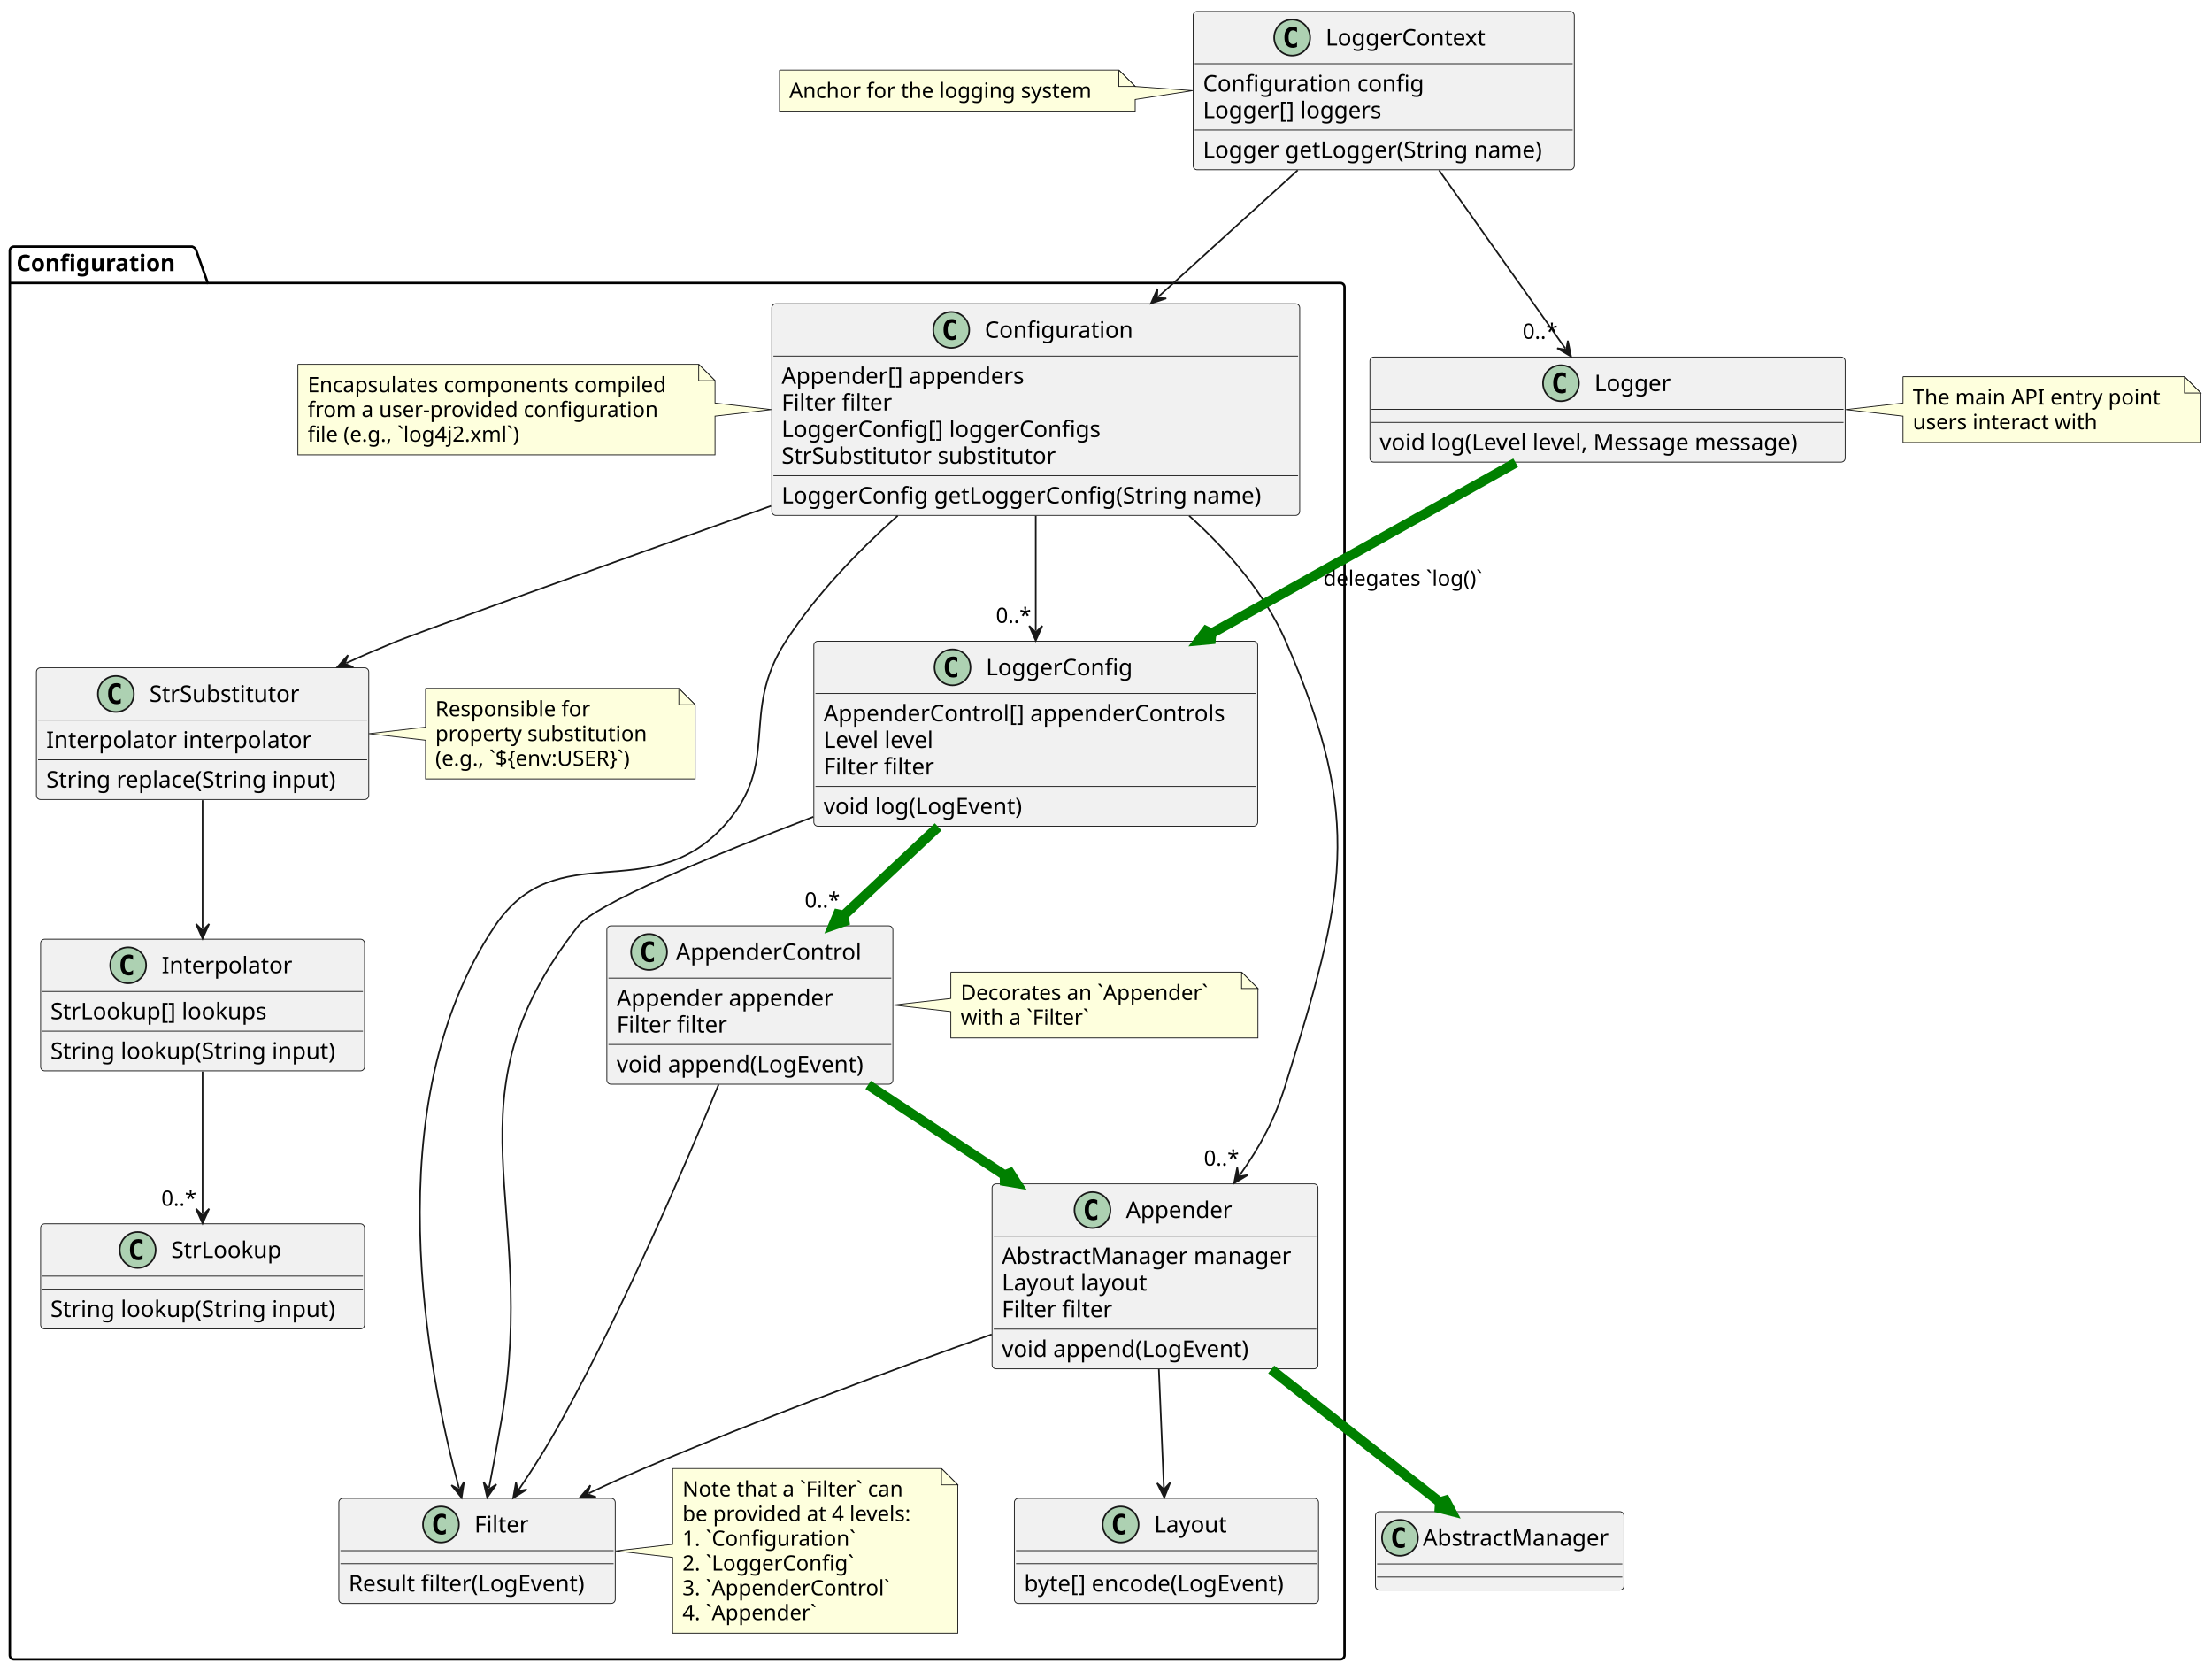
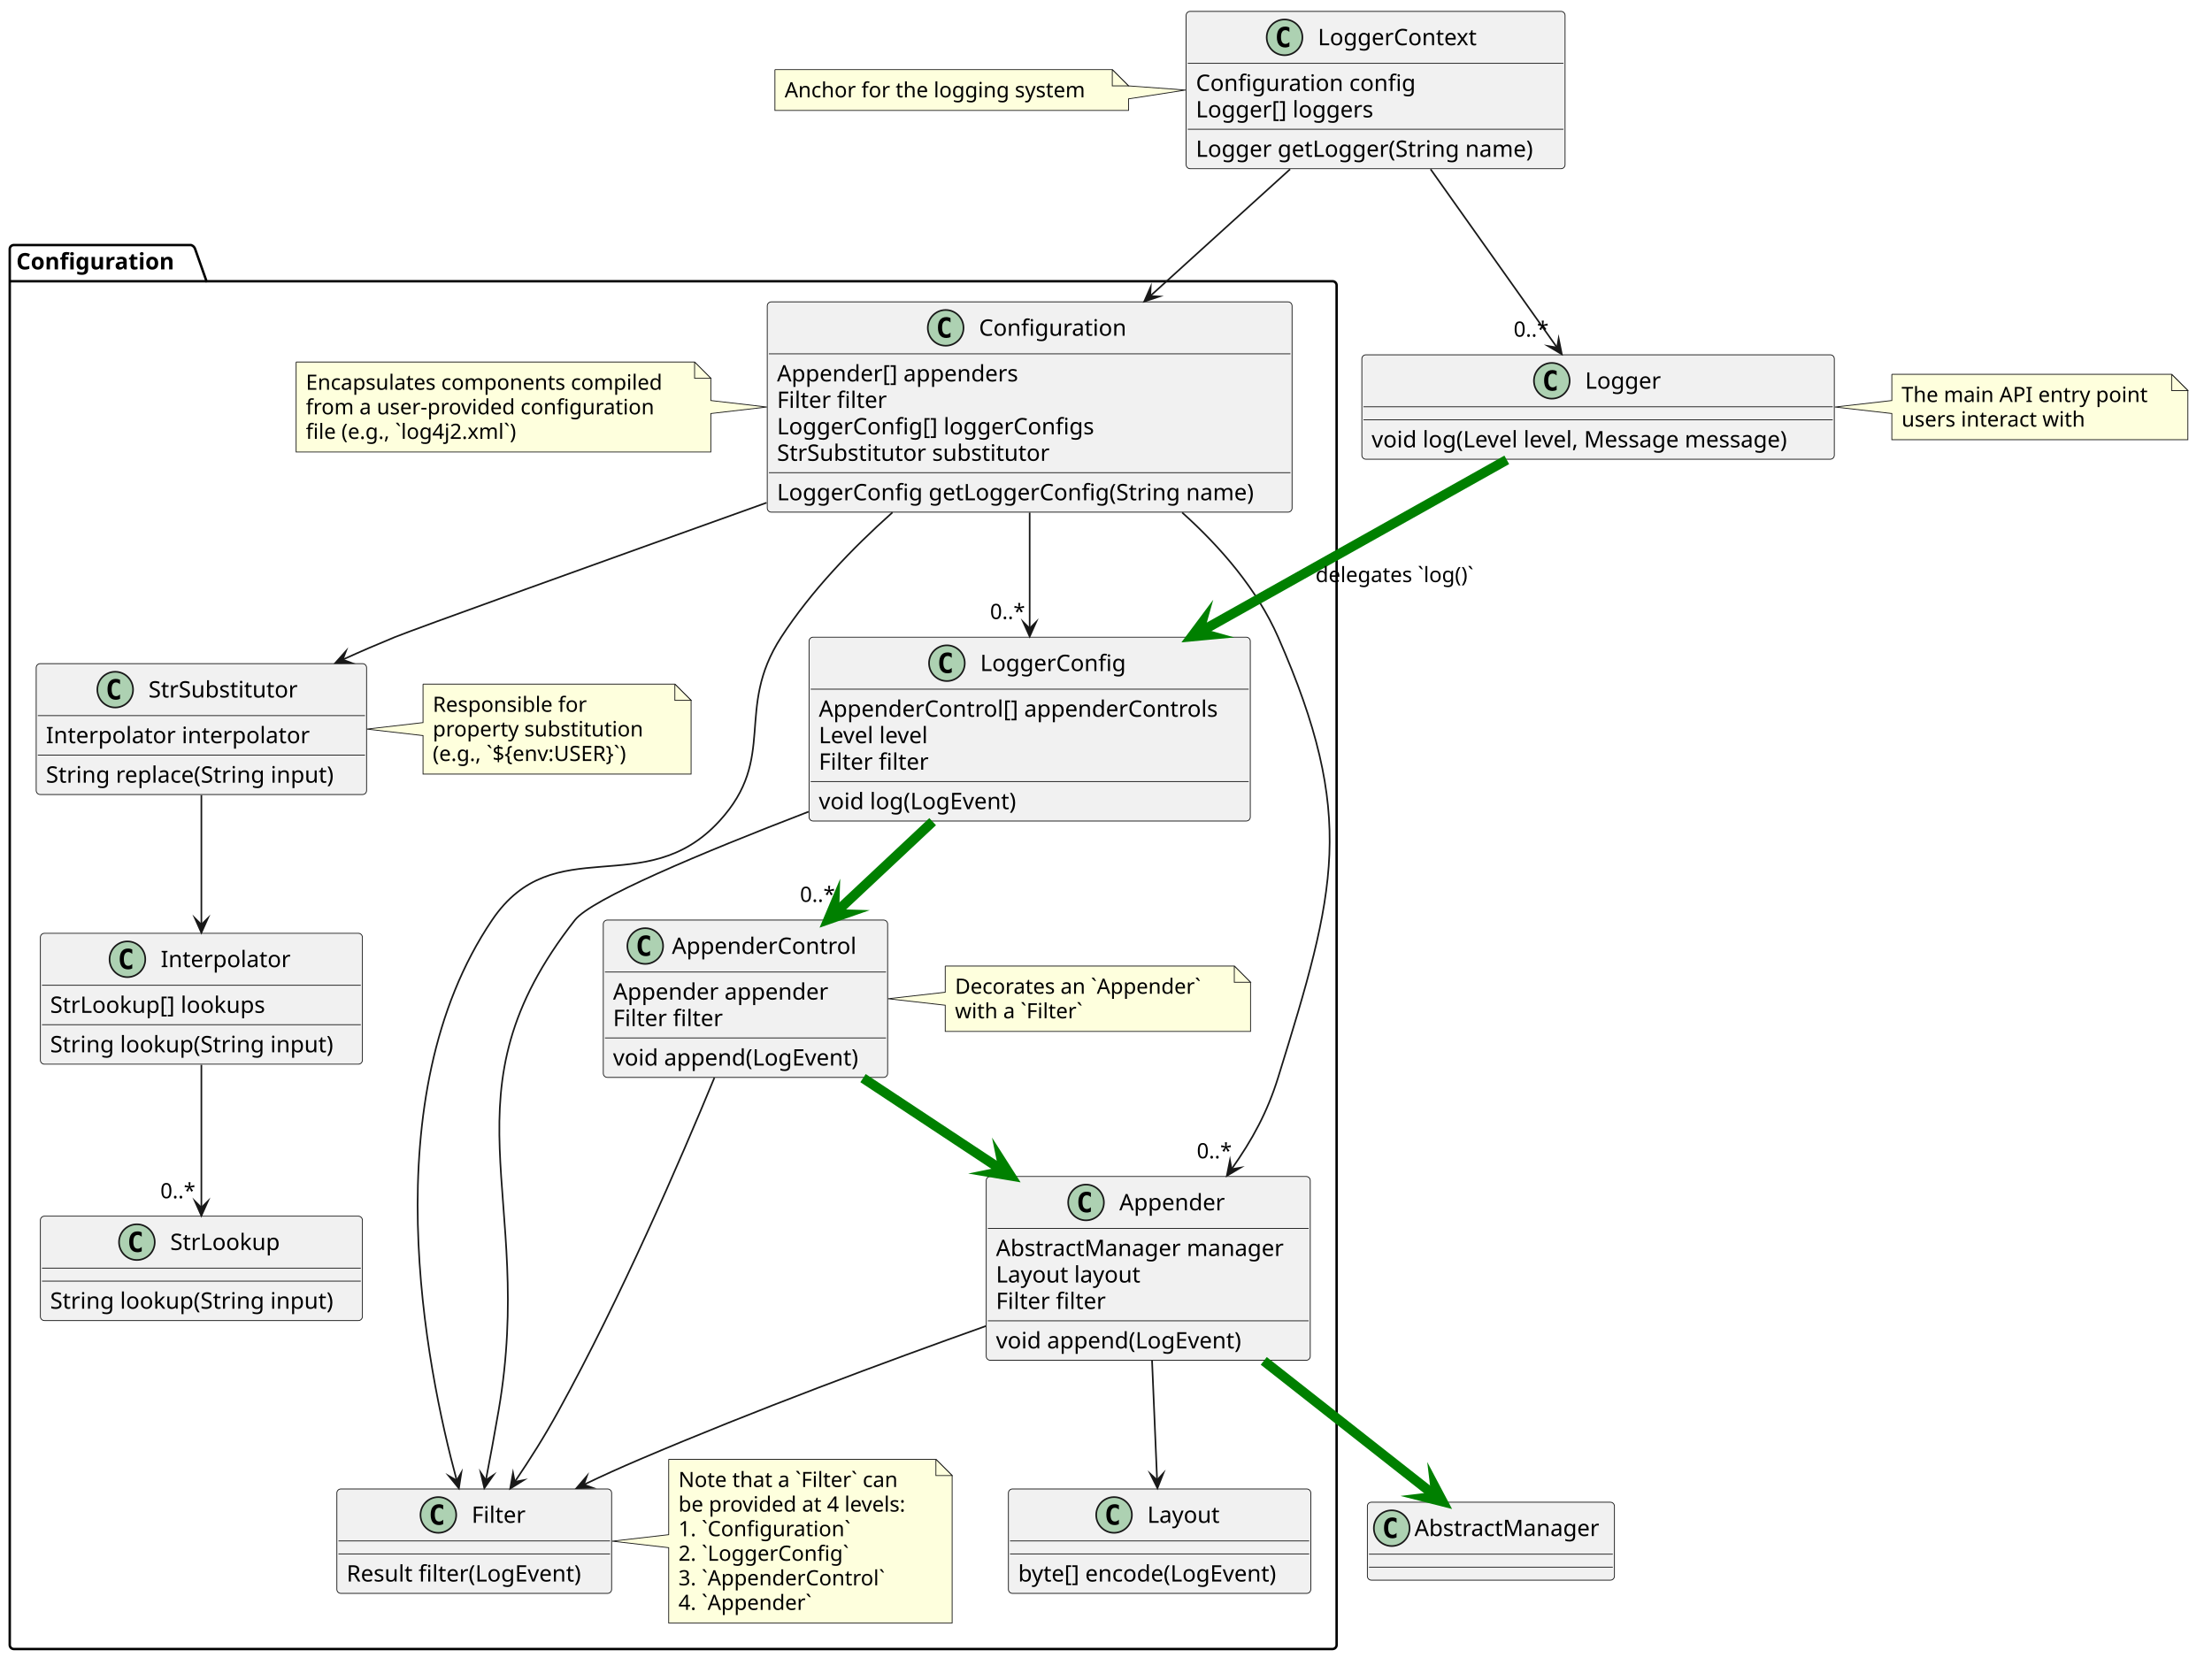
- <svg xmlns="http://www.w3.org/2000/svg" contentStyleType="text/css" data-diagram-type="CLASS" height="1022px" preserveAspectRatio="none" style="width:1354px;height:1022px;background:#FFFFFF;" version="1.1" viewBox="0 0 1354 1022" width="1354px" zoomAndPan="magnify">
+ <svg xmlns="http://www.w3.org/2000/svg" contentStyleType="text/css" data-diagram-type="CLASS" height="1030px" preserveAspectRatio="none" style="width:1362px;height:1030px;background:#FFFFFF;" version="1.1" viewBox="0 0 1362 1030" width="1362px" zoomAndPan="magnify">
  <defs />
  <g>
-     <g class="cluster" data-qualified-name="c" data-source-line="13" id="ent0008">
+     <g class="cluster" data-qualified-name="c" data-source-line="13" id="ent0007">
      <path d="M8.5,150.89 L117.665,150.89 A3.75,3.75 0 0 1 120.165,153.39 L127.165,173.187 L820.5,173.187 A2.5,2.5 0 0 1 823,175.687 L823,1012.94 A2.5,2.5 0 0 1 820.5,1015.44 L8.5,1015.44 A2.5,2.5 0 0 1 6,1012.94 L6,153.39 A2.5,2.5 0 0 1 8.5,150.89" fill="none" style="stroke:#000000;stroke-width:1.5;" />
      <line style="stroke:#000000;stroke-width:1.5;" x1="6" x2="127.165" y1="173.187" y2="173.187" />
-       <text fill="#000000" font-family="sans-serif" font-size="14" font-weight="bold" lengthAdjust="spacing" textLength="108.165" x="10" y="165.885">Configuration</text>
-     </g>
-     <g class="entity" data-qualified-name="c.Configuration" data-source-line="15" id="ent0009">
+       <text fill="#000000" font-family="sans-serif" font-size="14" font-weight="700" lengthAdjust="spacing" textLength="108.165" x="10" y="165.885">Configuration</text>
+     </g>
+     <g class="entity" data-qualified-name="c.Configuration" data-source-line="15" id="ent0008">
      <rect fill="#F1F1F1" height="129.484" rx="2.5" ry="2.5" style="stroke:#181818;stroke-width:0.5;" width="323.151" x="472.42" y="185.89" />
      <ellipse cx="582.274" cy="201.89" fill="#ADD1B2" rx="11" ry="11" style="stroke:#181818;stroke-width:1;" />
      <path d="M585.242,207.531 Q584.664,207.827 584.024,207.968 Q583.383,208.124 582.68,208.124 Q580.18,208.124 578.852,206.484 Q577.539,204.827 577.539,201.702 Q577.539,198.577 578.852,196.921 Q580.18,195.265 582.68,195.265 Q583.383,195.265 584.024,195.421 Q584.68,195.577 585.242,195.874 L585.242,198.593 Q584.617,198.015 584.024,197.749 Q583.43,197.468 582.805,197.468 Q581.461,197.468 580.774,198.546 Q580.086,199.609 580.086,201.702 Q580.086,203.796 580.774,204.874 Q581.461,205.937 582.805,205.937 Q583.43,205.937 584.024,205.671 Q584.617,205.39 585.242,204.812 L585.242,207.531 Z " fill="#000000" />
      <text fill="#000000" font-family="sans-serif" font-size="14" lengthAdjust="spacing" textLength="94.944" x="602.774" y="206.737">Configuration</text>
      <line style="stroke:#181818;stroke-width:0.5;" x1="473.42" x2="794.571" y1="217.89" y2="217.89" />
      <text fill="#000000" font-family="sans-serif" font-size="14" lengthAdjust="spacing" textLength="157.856" x="478.42" y="234.885">Appender[] appenders</text>
      <text fill="#000000" font-family="sans-serif" font-size="14" lengthAdjust="spacing" textLength="72.707" x="478.42" y="251.182">Filter filter</text>
      <text fill="#000000" font-family="sans-serif" font-size="14" lengthAdjust="spacing" textLength="205.611" x="478.42" y="267.479">LoggerConfig[] loggerConfigs</text>
      <text fill="#000000" font-family="sans-serif" font-size="14" lengthAdjust="spacing" textLength="177.974" x="478.42" y="283.776">StrSubstitutor substitutor</text>
      <line style="stroke:#181818;stroke-width:0.5;" x1="473.42" x2="794.571" y1="291.077" y2="291.077" />
      <text fill="#000000" font-family="sans-serif" font-size="14" lengthAdjust="spacing" textLength="311.151" x="478.42" y="308.073">LoggerConfig getLoggerConfig(String name)</text>
    </g>
-     <g class="entity" data-qualified-name="c.GMN10" data-source-line="24" id="ent0011">
+     <g class="entity" data-qualified-name="c.GMN9" data-source-line="24" id="ent0010">
      <path d="M182.33,222.94 L182.33,278.338 A0,0 0 0 0 182.33,278.338 L437.679,278.338 A0,0 0 0 0 437.679,278.338 L437.679,254.64 L472.19,250.64 L437.679,246.64 L437.679,232.94 L427.679,222.94 L182.33,222.94 A0,0 0 0 0 182.33,222.94" fill="#FEFFDD" style="stroke:#181818;stroke-width:0.5;" />
      <path d="M427.679,222.94 L427.679,232.94 L437.679,232.94 L427.679,222.94" fill="#FEFFDD" style="stroke:#181818;stroke-width:0.5;" />
      <text fill="#000000" font-family="sans-serif" font-size="13" lengthAdjust="spacing" textLength="234.349" x="188.33" y="240.007">Encapsulates components compiled</text>
      <text fill="#000000" font-family="sans-serif" font-size="13" lengthAdjust="spacing" textLength="227.538" x="188.33" y="255.14">from a user-provided configuration</text>
      <text fill="#000000" font-family="sans-serif" font-size="13" lengthAdjust="spacing" textLength="147.926" x="188.33" y="270.272">file (e.g., `log4j2.xml`)</text>
    </g>
-     <g class="entity" data-qualified-name="c.Filter" data-source-line="29" id="ent0013">
+     <g class="entity" data-qualified-name="c.Filter" data-source-line="29" id="ent0012">
      <rect fill="#F1F1F1" height="64.297" rx="2.5" ry="2.5" style="stroke:#181818;stroke-width:0.5;" width="169.185" x="207.41" y="916.89" />
      <ellipse cx="269.908" cy="932.89" fill="#ADD1B2" rx="11" ry="11" style="stroke:#181818;stroke-width:1;" />
      <path d="M272.876,938.531 Q272.298,938.827 271.658,938.968 Q271.017,939.124 270.314,939.124 Q267.814,939.124 266.486,937.484 Q265.173,935.827 265.173,932.702 Q265.173,929.577 266.486,927.921 Q267.814,926.265 270.314,926.265 Q271.017,926.265 271.658,926.421 Q272.314,926.577 272.876,926.874 L272.876,929.593 Q272.251,929.015 271.658,928.749 Q271.064,928.468 270.439,928.468 Q269.095,928.468 268.408,929.546 Q267.72,930.609 267.72,932.702 Q267.72,934.796 268.408,935.874 Q269.095,936.937 270.439,936.937 Q271.064,936.937 271.658,936.671 Q272.251,936.39 272.876,935.812 L272.876,938.531 Z " fill="#000000" />
      <text fill="#000000" font-family="sans-serif" font-size="14" lengthAdjust="spacing" textLength="35.69" x="290.408" y="937.737">Filter</text>
      <line style="stroke:#181818;stroke-width:0.5;" x1="208.41" x2="375.596" y1="948.89" y2="948.89" />
      <line style="stroke:#181818;stroke-width:0.5;" x1="208.41" x2="375.596" y1="956.89" y2="956.89" />
      <text fill="#000000" font-family="sans-serif" font-size="14" lengthAdjust="spacing" textLength="157.185" x="213.41" y="973.885">Result filter(LogEvent)</text>
    </g>
-     <g class="entity" data-qualified-name="c.Appender" data-source-line="31" id="ent0015">
+     <g class="entity" data-qualified-name="c.Appender" data-source-line="31" id="ent0014">
      <rect fill="#F1F1F1" height="113.188" rx="2.5" ry="2.5" style="stroke:#181818;stroke-width:0.5;" width="199.51" x="607.25" y="724.46" />
      <ellipse cx="668.708" cy="740.46" fill="#ADD1B2" rx="11" ry="11" style="stroke:#181818;stroke-width:1;" />
      <path d="M671.677,746.101 Q671.099,746.398 670.458,746.538 Q669.818,746.694 669.115,746.694 Q666.615,746.694 665.287,745.054 Q663.974,743.398 663.974,740.273 Q663.974,737.148 665.287,735.491 Q666.615,733.835 669.115,733.835 Q669.818,733.835 670.458,733.991 Q671.115,734.148 671.677,734.444 L671.677,737.163 Q671.052,736.585 670.458,736.319 Q669.865,736.038 669.24,736.038 Q667.896,736.038 667.208,737.116 Q666.521,738.179 666.521,740.273 Q666.521,742.366 667.208,743.444 Q667.896,744.507 669.24,744.507 Q669.865,744.507 670.458,744.241 Q671.052,743.96 671.677,743.382 L671.677,746.101 Z " fill="#000000" />
      <text fill="#000000" font-family="sans-serif" font-size="14" lengthAdjust="spacing" textLength="68.093" x="689.208" y="745.307">Appender</text>
      <line style="stroke:#181818;stroke-width:0.5;" x1="608.25" x2="805.76" y1="756.46" y2="756.46" />
      <text fill="#000000" font-family="sans-serif" font-size="14" lengthAdjust="spacing" textLength="187.51" x="613.25" y="773.455">AbstractManager manager</text>
      <text fill="#000000" font-family="sans-serif" font-size="14" lengthAdjust="spacing" textLength="95.724" x="613.25" y="789.752">Layout layout</text>
      <text fill="#000000" font-family="sans-serif" font-size="14" lengthAdjust="spacing" textLength="72.707" x="613.25" y="806.049">Filter filter</text>
      <line style="stroke:#181818;stroke-width:0.5;" x1="608.25" x2="805.76" y1="813.351" y2="813.351" />
      <text fill="#000000" font-family="sans-serif" font-size="14" lengthAdjust="spacing" textLength="163.085" x="613.25" y="830.346">void append(LogEvent)</text>
    </g>
-     <g class="entity" data-qualified-name="c.LoggerConfig" data-source-line="33" id="ent0017">
+     <g class="entity" data-qualified-name="c.LoggerConfig" data-source-line="33" id="ent0016">
      <rect fill="#F1F1F1" height="113.188" rx="2.5" ry="2.5" style="stroke:#181818;stroke-width:0.5;" width="271.684" x="498.16" y="392.38" />
      <ellipse cx="583.038" cy="408.38" fill="#ADD1B2" rx="11" ry="11" style="stroke:#181818;stroke-width:1;" />
      <path d="M586.007,414.021 Q585.429,414.317 584.788,414.458 Q584.148,414.614 583.445,414.614 Q580.945,414.614 579.616,412.974 Q578.304,411.317 578.304,408.192 Q578.304,405.067 579.616,403.411 Q580.945,401.755 583.445,401.755 Q584.148,401.755 584.788,401.911 Q585.445,402.067 586.007,402.364 L586.007,405.083 Q585.382,404.505 584.788,404.239 Q584.195,403.958 583.57,403.958 Q582.226,403.958 581.538,405.036 Q580.851,406.099 580.851,408.192 Q580.851,410.286 581.538,411.364 Q582.226,412.427 583.57,412.427 Q584.195,412.427 584.788,412.161 Q585.382,411.88 586.007,411.302 L586.007,414.021 Z " fill="#000000" />
      <text fill="#000000" font-family="sans-serif" font-size="14" lengthAdjust="spacing" textLength="93.427" x="603.538" y="413.227">LoggerConfig</text>
      <line style="stroke:#181818;stroke-width:0.5;" x1="499.16" x2="768.844" y1="424.38" y2="424.38" />
      <text fill="#000000" font-family="sans-serif" font-size="14" lengthAdjust="spacing" textLength="259.684" x="504.16" y="441.375">AppenderControl[] appenderControls</text>
      <text fill="#000000" font-family="sans-serif" font-size="14" lengthAdjust="spacing" textLength="74.942" x="504.16" y="457.672">Level level</text>
      <text fill="#000000" font-family="sans-serif" font-size="14" lengthAdjust="spacing" textLength="72.707" x="504.16" y="473.969">Filter filter</text>
      <line style="stroke:#181818;stroke-width:0.5;" x1="499.16" x2="768.844" y1="481.271" y2="481.271" />
      <text fill="#000000" font-family="sans-serif" font-size="14" lengthAdjust="spacing" textLength="131.701" x="504.16" y="498.266">void log(LogEvent)</text>
    </g>
-     <g class="entity" data-qualified-name="c.StrSubstitutor" data-source-line="35" id="ent0019">
+     <g class="entity" data-qualified-name="c.StrSubstitutor" data-source-line="35" id="ent0018">
      <rect fill="#F1F1F1" height="80.594" rx="2.5" ry="2.5" style="stroke:#181818;stroke-width:0.5;" width="203.434" x="22.28" y="408.67" />
      <ellipse cx="70.935" cy="424.67" fill="#ADD1B2" rx="11" ry="11" style="stroke:#181818;stroke-width:1;" />
      <path d="M73.903,430.311 Q73.325,430.608 72.685,430.748 Q72.044,430.904 71.341,430.904 Q68.841,430.904 67.513,429.264 Q66.2,427.608 66.2,424.483 Q66.2,421.358 67.513,419.701 Q68.841,418.045 71.341,418.045 Q72.044,418.045 72.685,418.201 Q73.341,418.358 73.903,418.654 L73.903,421.373 Q73.278,420.795 72.685,420.529 Q72.091,420.248 71.466,420.248 Q70.122,420.248 69.435,421.326 Q68.747,422.389 68.747,424.483 Q68.747,426.576 69.435,427.654 Q70.122,428.717 71.466,428.717 Q72.091,428.717 72.685,428.451 Q73.278,428.17 73.903,427.592 L73.903,430.311 Z " fill="#000000" />
      <text fill="#000000" font-family="sans-serif" font-size="14" lengthAdjust="spacing" textLength="97.624" x="91.435" y="429.517">StrSubstitutor</text>
      <line style="stroke:#181818;stroke-width:0.5;" x1="23.28" x2="224.714" y1="440.67" y2="440.67" />
      <text fill="#000000" font-family="sans-serif" font-size="14" lengthAdjust="spacing" textLength="169.394" x="28.28" y="457.665">Interpolator interpolator</text>
      <line style="stroke:#181818;stroke-width:0.5;" x1="23.28" x2="224.714" y1="464.967" y2="464.967" />
      <text fill="#000000" font-family="sans-serif" font-size="14" lengthAdjust="spacing" textLength="191.434" x="28.28" y="481.962">String replace(String input)</text>
    </g>
-     <g class="entity" data-qualified-name="c.Layout" data-source-line="44" id="ent0021">
+     <g class="entity" data-qualified-name="c.Layout" data-source-line="44" id="ent0020">
      <rect fill="#F1F1F1" height="64.297" rx="2.5" ry="2.5" style="stroke:#181818;stroke-width:0.5;" width="186.18" x="620.91" y="916.89" />
      <ellipse cx="685.954" cy="932.89" fill="#ADD1B2" rx="11" ry="11" style="stroke:#181818;stroke-width:1;" />
      <path d="M688.923,938.531 Q688.345,938.827 687.704,938.968 Q687.063,939.124 686.36,939.124 Q683.86,939.124 682.532,937.484 Q681.22,935.827 681.22,932.702 Q681.22,929.577 682.532,927.921 Q683.86,926.265 686.36,926.265 Q687.063,926.265 687.704,926.421 Q688.36,926.577 688.923,926.874 L688.923,929.593 Q688.298,929.015 687.704,928.749 Q687.11,928.468 686.485,928.468 Q685.141,928.468 684.454,929.546 Q683.766,930.609 683.766,932.702 Q683.766,934.796 684.454,935.874 Q685.141,936.937 686.485,936.937 Q687.11,936.937 687.704,936.671 Q688.298,936.39 688.923,935.812 L688.923,938.531 Z " fill="#000000" />
      <text fill="#000000" font-family="sans-serif" font-size="14" lengthAdjust="spacing" textLength="47.592" x="706.454" y="937.737">Layout</text>
      <line style="stroke:#181818;stroke-width:0.5;" x1="621.91" x2="806.09" y1="948.89" y2="948.89" />
      <line style="stroke:#181818;stroke-width:0.5;" x1="621.91" x2="806.09" y1="956.89" y2="956.89" />
      <text fill="#000000" font-family="sans-serif" font-size="14" lengthAdjust="spacing" textLength="174.18" x="626.91" y="973.885">byte[] encode(LogEvent)</text>
    </g>
-     <g class="entity" data-qualified-name="c.GMN24" data-source-line="57" id="ent0025">
+     <g class="entity" data-qualified-name="c.GMN23" data-source-line="57" id="ent0024">
      <path d="M411.73,898.64 L411.73,945.04 L376.9,949.04 L411.73,953.04 L411.73,999.437 A0,0 0 0 0 411.73,999.437 L586.267,999.437 A0,0 0 0 0 586.267,999.437 L586.267,908.64 L576.267,898.64 L411.73,898.64 A0,0 0 0 0 411.73,898.64" fill="#FEFFDD" style="stroke:#181818;stroke-width:0.5;" />
      <path d="M576.267,898.64 L576.267,908.64 L586.267,908.64 L576.267,898.64" fill="#FEFFDD" style="stroke:#181818;stroke-width:0.5;" />
      <text fill="#000000" font-family="sans-serif" font-size="13" lengthAdjust="spacing" textLength="151.163" x="417.73" y="915.707">Note that a `Filter` can</text>
      <text fill="#000000" font-family="sans-serif" font-size="13" lengthAdjust="spacing" textLength="153.537" x="417.73" y="930.84">be provided at 4 levels:</text>
      <text fill="#000000" font-family="sans-serif" font-size="13" lengthAdjust="spacing" textLength="117.698" x="417.73" y="945.972">1. `Configuration`</text>
      <text fill="#000000" font-family="sans-serif" font-size="13" lengthAdjust="spacing" textLength="116.289" x="417.73" y="961.105">2. `LoggerConfig`</text>
      <text fill="#000000" font-family="sans-serif" font-size="13" lengthAdjust="spacing" textLength="140.042" x="417.73" y="976.238">3. `AppenderControl`</text>
      <text fill="#000000" font-family="sans-serif" font-size="13" lengthAdjust="spacing" textLength="92.765" x="417.73" y="991.371">4. `Appender`</text>
    </g>
-     <g class="entity" data-qualified-name="c.AppenderControl" data-source-line="72" id="ent0027">
+     <g class="entity" data-qualified-name="c.AppenderControl" data-source-line="72" id="ent0026">
      <rect fill="#F1F1F1" height="96.891" rx="2.5" ry="2.5" style="stroke:#181818;stroke-width:0.5;" width="175.085" x="371.46" y="566.56" />
      <ellipse cx="397.295" cy="582.56" fill="#ADD1B2" rx="11" ry="11" style="stroke:#181818;stroke-width:1;" />
      <path d="M400.264,588.201 Q399.686,588.497 399.045,588.638 Q398.404,588.794 397.701,588.794 Q395.201,588.794 393.873,587.154 Q392.561,585.497 392.561,582.372 Q392.561,579.247 393.873,577.591 Q395.201,575.935 397.701,575.935 Q398.404,575.935 399.045,576.091 Q399.701,576.247 400.264,576.544 L400.264,579.263 Q399.639,578.685 399.045,578.419 Q398.451,578.138 397.826,578.138 Q396.483,578.138 395.795,579.216 Q395.108,580.279 395.108,582.372 Q395.108,584.466 395.795,585.544 Q396.483,586.607 397.826,586.607 Q398.451,586.607 399.045,586.341 Q399.639,586.06 400.264,585.482 L400.264,588.201 Z " fill="#000000" />
      <text fill="#000000" font-family="sans-serif" font-size="14" lengthAdjust="spacing" textLength="119.007" x="413.703" y="587.407">AppenderControl</text>
      <line style="stroke:#181818;stroke-width:0.5;" x1="372.46" x2="545.545" y1="598.56" y2="598.56" />
      <text fill="#000000" font-family="sans-serif" font-size="14" lengthAdjust="spacing" textLength="139.638" x="377.46" y="615.555">Appender appender</text>
      <text fill="#000000" font-family="sans-serif" font-size="14" lengthAdjust="spacing" textLength="72.707" x="377.46" y="631.852">Filter filter</text>
      <line style="stroke:#181818;stroke-width:0.5;" x1="372.46" x2="545.545" y1="639.154" y2="639.154" />
      <text fill="#000000" font-family="sans-serif" font-size="14" lengthAdjust="spacing" textLength="163.085" x="377.46" y="656.149">void append(LogEvent)</text>
    </g>
-     <g class="entity" data-qualified-name="c.GMN30" data-source-line="83" id="ent0031">
+     <g class="entity" data-qualified-name="c.GMN29" data-source-line="83" id="ent0030">
      <path d="M582.01,594.88 L582.01,611.01 L546.73,615.01 L582.01,619.01 L582.01,635.146 A0,0 0 0 0 582.01,635.146 L769.998,635.146 A0,0 0 0 0 769.998,635.146 L769.998,604.88 L759.998,594.88 L582.01,594.88 A0,0 0 0 0 582.01,594.88" fill="#FEFFDD" style="stroke:#181818;stroke-width:0.5;" />
      <path d="M759.998,594.88 L759.998,604.88 L769.998,604.88 L759.998,594.88" fill="#FEFFDD" style="stroke:#181818;stroke-width:0.5;" />
      <text fill="#000000" font-family="sans-serif" font-size="13" lengthAdjust="spacing" textLength="166.988" x="588.01" y="611.947">Decorates an `Appender`</text>
      <text fill="#000000" font-family="sans-serif" font-size="13" lengthAdjust="spacing" textLength="89.953" x="588.01" y="627.08">with a `Filter`</text>
    </g>
-     <g class="entity" data-qualified-name="c.GMN35" data-source-line="97" id="ent0036">
+     <g class="entity" data-qualified-name="c.GMN34" data-source-line="97" id="ent0035">
      <path d="M260.47,421.27 L260.47,444.97 L225.8,448.97 L260.47,452.97 L260.47,476.668 A0,0 0 0 0 260.47,476.668 L425.53,476.668 A0,0 0 0 0 425.53,476.668 L425.53,431.27 L415.53,421.27 L260.47,421.27 A0,0 0 0 0 260.47,421.27" fill="#FEFFDD" style="stroke:#181818;stroke-width:0.5;" />
      <path d="M415.53,421.27 L415.53,431.27 L425.53,431.27 L415.53,421.27" fill="#FEFFDD" style="stroke:#181818;stroke-width:0.5;" />
      <text fill="#000000" font-family="sans-serif" font-size="13" lengthAdjust="spacing" textLength="100.502" x="266.47" y="438.337">Responsible for</text>
      <text fill="#000000" font-family="sans-serif" font-size="13" lengthAdjust="spacing" textLength="137.052" x="266.47" y="453.47">property substitution</text>
      <text fill="#000000" font-family="sans-serif" font-size="13" lengthAdjust="spacing" textLength="144.06" x="266.47" y="468.603">(e.g., `${env:USER}`)</text>
    </g>
-     <g class="entity" data-qualified-name="c.Interpolator" data-source-line="102" id="ent0038">
+     <g class="entity" data-qualified-name="c.Interpolator" data-source-line="102" id="ent0037">
      <rect fill="#F1F1F1" height="80.594" rx="2.5" ry="2.5" style="stroke:#181818;stroke-width:0.5;" width="198.286" x="24.86" y="574.71" />
      <ellipse cx="78.457" cy="590.71" fill="#ADD1B2" rx="11" ry="11" style="stroke:#181818;stroke-width:1;" />
      <path d="M81.426,596.351 Q80.848,596.648 80.207,596.788 Q79.567,596.944 78.863,596.944 Q76.363,596.944 75.035,595.304 Q73.723,593.648 73.723,590.523 Q73.723,587.398 75.035,585.741 Q76.363,584.085 78.863,584.085 Q79.567,584.085 80.207,584.241 Q80.863,584.398 81.426,584.694 L81.426,587.413 Q80.801,586.835 80.207,586.569 Q79.613,586.288 78.988,586.288 Q77.645,586.288 76.957,587.366 Q76.27,588.429 76.27,590.523 Q76.27,592.616 76.957,593.694 Q77.645,594.757 78.988,594.757 Q79.613,594.757 80.207,594.491 Q80.801,594.21 81.426,593.632 L81.426,596.351 Z " fill="#000000" />
      <text fill="#000000" font-family="sans-serif" font-size="14" lengthAdjust="spacing" textLength="82.592" x="98.957" y="595.557">Interpolator</text>
      <line style="stroke:#181818;stroke-width:0.5;" x1="25.86" x2="222.146" y1="606.71" y2="606.71" />
      <text fill="#000000" font-family="sans-serif" font-size="14" lengthAdjust="spacing" textLength="140.485" x="30.86" y="623.705">StrLookup[] lookups</text>
      <line style="stroke:#181818;stroke-width:0.5;" x1="25.86" x2="222.146" y1="631.007" y2="631.007" />
      <text fill="#000000" font-family="sans-serif" font-size="14" lengthAdjust="spacing" textLength="186.286" x="30.86" y="648.002">String lookup(String input)</text>
    </g>
-     <g class="entity" data-qualified-name="c.StrLookup" data-source-line="109" id="ent0040">
+     <g class="entity" data-qualified-name="c.StrLookup" data-source-line="109" id="ent0039">
      <rect fill="#F1F1F1" height="64.297" rx="2.5" ry="2.5" style="stroke:#181818;stroke-width:0.5;" width="198.286" x="24.86" y="748.9" />
      <ellipse cx="84.288" cy="764.9" fill="#ADD1B2" rx="11" ry="11" style="stroke:#181818;stroke-width:1;" />
      <path d="M87.257,770.541 Q86.679,770.837 86.038,770.978 Q85.398,771.134 84.695,771.134 Q82.195,771.134 80.866,769.494 Q79.554,767.837 79.554,764.712 Q79.554,761.587 80.866,759.931 Q82.195,758.275 84.695,758.275 Q85.398,758.275 86.038,758.431 Q86.695,758.587 87.257,758.884 L87.257,761.603 Q86.632,761.025 86.038,760.759 Q85.445,760.478 84.82,760.478 Q83.476,760.478 82.788,761.556 Q82.101,762.619 82.101,764.712 Q82.101,766.806 82.788,767.884 Q83.476,768.947 84.82,768.947 Q85.445,768.947 86.038,768.681 Q86.632,768.4 87.257,767.822 L87.257,770.541 Z " fill="#000000" />
      <text fill="#000000" font-family="sans-serif" font-size="14" lengthAdjust="spacing" textLength="70.93" x="104.788" y="769.747">StrLookup</text>
      <line style="stroke:#181818;stroke-width:0.5;" x1="25.86" x2="222.146" y1="780.9" y2="780.9" />
      <line style="stroke:#181818;stroke-width:0.5;" x1="25.86" x2="222.146" y1="788.9" y2="788.9" />
      <text fill="#000000" font-family="sans-serif" font-size="14" lengthAdjust="spacing" textLength="186.286" x="30.86" y="805.895">String lookup(String input)</text>
    </g>
-     <g class="entity" data-qualified-name="LoggerContext" data-source-line="1" id="ent0002">
+     <g class="entity" data-qualified-name="LoggerContext" data-source-line="1" id="ent0001">
      <rect fill="#F1F1F1" height="96.891" rx="2.5" ry="2.5" style="stroke:#181818;stroke-width:0.5;" width="233.314" x="730.34" y="7" />
      <ellipse cx="790.947" cy="23" fill="#ADD1B2" rx="11" ry="11" style="stroke:#181818;stroke-width:1;" />
      <path d="M793.916,28.641 Q793.338,28.938 792.697,29.078 Q792.057,29.234 791.354,29.234 Q788.854,29.234 787.525,27.594 Q786.213,25.938 786.213,22.812 Q786.213,19.688 787.525,18.031 Q788.854,16.375 791.354,16.375 Q792.057,16.375 792.697,16.531 Q793.354,16.688 793.916,16.984 L793.916,19.703 Q793.291,19.125 792.697,18.859 Q792.104,18.578 791.479,18.578 Q790.135,18.578 789.447,19.656 Q788.76,20.719 788.76,22.812 Q788.76,24.906 789.447,25.984 Q790.135,27.047 791.479,27.047 Q792.104,27.047 792.697,26.781 Q793.291,26.5 793.916,25.922 L793.916,28.641 Z " fill="#000000" />
      <text fill="#000000" font-family="sans-serif" font-size="14" lengthAdjust="spacing" textLength="103.599" x="811.447" y="27.847">LoggerContext</text>
      <line style="stroke:#181818;stroke-width:0.5;" x1="731.34" x2="962.654" y1="39" y2="39" />
      <text fill="#000000" font-family="sans-serif" font-size="14" lengthAdjust="spacing" textLength="142.235" x="736.34" y="55.995">Configuration config</text>
      <text fill="#000000" font-family="sans-serif" font-size="14" lengthAdjust="spacing" textLength="115.773" x="736.34" y="72.292">Logger[] loggers</text>
      <line style="stroke:#181818;stroke-width:0.5;" x1="731.34" x2="962.654" y1="79.594" y2="79.594" />
      <text fill="#000000" font-family="sans-serif" font-size="14" lengthAdjust="spacing" textLength="221.314" x="736.34" y="96.589">Logger getLogger(String name)</text>
    </g>
-     <g class="entity" data-qualified-name="GMN3" data-source-line="8" id="ent0004">
+     <g class="entity" data-qualified-name="GMN2" data-source-line="8" id="ent0003">
      <path d="M477.14,42.88 L477.14,68.013 A0,0 0 0 0 477.14,68.013 L694.867,68.013 A0,0 0 0 0 694.867,68.013 L694.867,60.88 L730,55.45 L694.867,52.88 L694.867,52.88 L684.867,42.88 L477.14,42.88 A0,0 0 0 0 477.14,42.88" fill="#FEFFDD" style="stroke:#181818;stroke-width:0.5;" />
      <path d="M684.867,42.88 L684.867,52.88 L694.867,52.88 L684.867,42.88" fill="#FEFFDD" style="stroke:#181818;stroke-width:0.5;" />
      <text fill="#000000" font-family="sans-serif" font-size="13" lengthAdjust="spacing" textLength="196.727" x="483.14" y="59.947">Anchor for the logging system</text>
    </g>
-     <g class="entity" data-qualified-name="Logger" data-source-line="11" id="ent0006">
+     <g class="entity" data-qualified-name="Logger" data-source-line="11" id="ent0005">
      <rect fill="#F1F1F1" height="64.297" rx="2.5" ry="2.5" style="stroke:#181818;stroke-width:0.5;" width="290.913" x="838.54" y="218.49" />
      <ellipse cx="955.493" cy="234.49" fill="#ADD1B2" rx="11" ry="11" style="stroke:#181818;stroke-width:1;" />
      <path d="M958.461,240.131 Q957.883,240.428 957.243,240.568 Q956.602,240.724 955.899,240.724 Q953.399,240.724 952.071,239.084 Q950.758,237.428 950.758,234.303 Q950.758,231.178 952.071,229.521 Q953.399,227.865 955.899,227.865 Q956.602,227.865 957.243,228.021 Q957.899,228.178 958.461,228.474 L958.461,231.193 Q957.836,230.615 957.243,230.349 Q956.649,230.068 956.024,230.068 Q954.68,230.068 953.993,231.146 Q953.305,232.209 953.305,234.303 Q953.305,236.396 953.993,237.474 Q954.68,238.537 956.024,238.537 Q956.649,238.537 957.243,238.271 Q957.836,237.99 958.461,237.412 L958.461,240.131 Z " fill="#000000" />
      <text fill="#000000" font-family="sans-serif" font-size="14" lengthAdjust="spacing" textLength="48.508" x="975.993" y="239.337">Logger</text>
      <line style="stroke:#181818;stroke-width:0.5;" x1="839.54" x2="1128.453" y1="250.49" y2="250.49" />
      <line style="stroke:#181818;stroke-width:0.5;" x1="839.54" x2="1128.453" y1="258.49" y2="258.49" />
      <text fill="#000000" font-family="sans-serif" font-size="14" lengthAdjust="spacing" textLength="278.913" x="844.54" y="275.485">void log(Level level, Message message)</text>
    </g>
-     <g class="entity" data-qualified-name="GMN43" data-source-line="123" id="ent0044">
+     <g class="entity" data-qualified-name="GMN42" data-source-line="123" id="ent0043">
      <path d="M1164.86,230.5 L1164.86,246.64 L1129.83,250.64 L1164.86,254.64 L1164.86,270.766 A0,0 0 0 0 1164.86,270.766 L1347.141,270.766 A0,0 0 0 0 1347.141,270.766 L1347.141,240.5 L1337.141,230.5 L1164.86,230.5 A0,0 0 0 0 1164.86,230.5" fill="#FEFFDD" style="stroke:#181818;stroke-width:0.5;" />
      <path d="M1337.141,230.5 L1337.141,240.5 L1347.141,240.5 L1337.141,230.5" fill="#FEFFDD" style="stroke:#181818;stroke-width:0.5;" />
      <text fill="#000000" font-family="sans-serif" font-size="13" lengthAdjust="spacing" textLength="161.281" x="1170.86" y="247.567">The main API entry point</text>
      <text fill="#000000" font-family="sans-serif" font-size="13" lengthAdjust="spacing" textLength="121.475" x="1170.86" y="262.7">users interact with</text>
    </g>
-     <g class="entity" data-qualified-name="AbstractManager" data-source-line="129" id="ent0047">
+     <g class="entity" data-qualified-name="AbstractManager" data-source-line="129" id="ent0046">
      <rect fill="#F1F1F1" height="48" rx="2.5" ry="2.5" style="stroke:#181818;stroke-width:0.5;" width="152.135" x="841.93" y="925.04" />
      <ellipse cx="856.93" cy="941.04" fill="#ADD1B2" rx="11" ry="11" style="stroke:#181818;stroke-width:1;" />
      <path d="M859.899,946.681 Q859.321,946.977 858.68,947.118 Q858.039,947.274 857.336,947.274 Q854.836,947.274 853.508,945.634 Q852.196,943.977 852.196,940.852 Q852.196,937.727 853.508,936.071 Q854.836,934.415 857.336,934.415 Q858.039,934.415 858.68,934.571 Q859.336,934.727 859.899,935.024 L859.899,937.743 Q859.274,937.165 858.68,936.899 Q858.086,936.618 857.461,936.618 Q856.117,936.618 855.43,937.696 Q854.742,938.759 854.742,940.852 Q854.742,942.946 855.43,944.024 Q856.117,945.087 857.461,945.087 Q858.086,945.087 858.68,944.821 Q859.274,944.54 859.899,943.962 L859.899,946.681 Z " fill="#000000" />
      <text fill="#000000" font-family="sans-serif" font-size="14" lengthAdjust="spacing" textLength="120.135" x="870.93" y="945.887">AbstractManager</text>
      <line style="stroke:#181818;stroke-width:0.5;" x1="842.93" x2="993.065" y1="957.04" y2="957.04" />
      <line style="stroke:#181818;stroke-width:0.5;" x1="842.93" x2="993.065" y1="965.04" y2="965.04" />
    </g>
-     <g class="link" data-entity-1="ent0002" data-entity-2="ent0006" data-link-type="dependency" data-source-line="11" id="lnk7">
-       <path codeLine="11" d="M880.87,104.2 C906.06,139.73 936.28,182.335 958.18,213.225" fill="none" id="LoggerContext-to-Logger" style="stroke:#181818;stroke-width:1;" />
-       <polygon fill="#181818" points="961.65,218.12,959.708,208.464,958.758,214.041,953.182,213.091,961.65,218.12" style="stroke:#181818;stroke-width:1;" />
+     <g class="link" data-entity-1="ent0001" data-entity-2="ent0005" data-link-type="dependency" data-source-line="11" id="lnk6">
+       <path codeLine="11" d="M880.87,104.2 C906.06,139.73 936.858,183.151 958.758,214.041" fill="none" id="LoggerContext-to-Logger" style="stroke:#181818;stroke-width:1;" />
+       <polygon fill="#181818" points="961.65,218.12,959.708,208.464,958.758,214.041,953.182,213.091,961.65,218.12" style="stroke:#181818;stroke-width:1;stroke-linejoin:miter;stroke-miterlimit:10;" />
      <text fill="#000000" font-family="sans-serif" font-size="13" lengthAdjust="spacing" textLength="23.036" x="931.99" y="207.321">0..*</text>
    </g>
-     <g class="link" data-entity-1="ent0009" data-entity-2="ent0013" data-link-type="dependency" data-source-line="29" id="lnk14">
-       <path codeLine="29" d="M549.52,315.55 C524.73,337.66 499.37,364.07 481,392.38 C452.12,436.89 478.86,466.45 443,505.56 C397.14,555.6 341.01,510.33 303,566.56 C228.98,676.08 262.084,840.788 280.984,910.708" fill="none" id="Configuration-to-Filter" style="stroke:#181818;stroke-width:1;" />
-       <polygon fill="#181818" points="282.55,916.5,284.063,906.768,281.245,911.673,276.34,908.856,282.55,916.5" style="stroke:#181818;stroke-width:1;" />
-     </g>
-     <g class="link" data-entity-1="ent0009" data-entity-2="ent0015" data-link-type="dependency" data-source-line="31" id="lnk16">
-       <path codeLine="31" d="M727.9,315.62 C751.67,336.99 774.09,362.96 787,392.38 C835.42,502.7 822.68,548.38 787,663.46 C780.35,684.91 771.693,701.02 758.863,719.17" fill="none" id="Configuration-to-Appender" style="stroke:#181818;stroke-width:1;" />
-       <polygon fill="#181818" points="755.4,724.07,763.861,719.03,758.286,719.987,757.329,714.412,755.4,724.07" style="stroke:#181818;stroke-width:1;" />
+     <g class="link" data-entity-1="ent0008" data-entity-2="ent0012" data-link-type="dependency" data-source-line="29" id="lnk13">
+       <path codeLine="29" d="M549.52,315.55 C524.73,337.66 499.37,364.07 481,392.38 C452.12,436.89 478.86,466.45 443,505.56 C397.14,555.6 341.01,510.33 303,566.56 C228.98,676.08 262.345,841.753 281.245,911.673" fill="none" id="Configuration-to-Filter" style="stroke:#181818;stroke-width:1;" />
+       <polygon fill="#181818" points="282.55,916.5,284.063,906.768,281.245,911.673,276.34,908.856,282.55,916.5" style="stroke:#181818;stroke-width:1;stroke-linejoin:miter;stroke-miterlimit:10;" />
+     </g>
+     <g class="link" data-entity-1="ent0008" data-entity-2="ent0014" data-link-type="dependency" data-source-line="31" id="lnk15">
+       <path codeLine="31" d="M727.9,315.62 C751.67,336.99 774.09,362.96 787,392.38 C835.42,502.7 822.68,548.38 787,663.46 C780.35,684.91 771.116,701.837 758.286,719.987" fill="none" id="Configuration-to-Appender" style="stroke:#181818;stroke-width:1;" />
+       <polygon fill="#181818" points="755.4,724.07,763.861,719.03,758.286,719.987,757.329,714.412,755.4,724.07" style="stroke:#181818;stroke-width:1;stroke-linejoin:miter;stroke-miterlimit:10;" />
      <text fill="#000000" font-family="sans-serif" font-size="13" lengthAdjust="spacing" textLength="23.036" x="736.899" y="713.286">0..*</text>
    </g>
-     <g class="link" data-entity-1="ent0009" data-entity-2="ent0017" data-link-type="dependency" data-source-line="33" id="lnk18">
-       <path codeLine="33" d="M634,315.65 C634,340.27 634,362.16 634,385.97" fill="none" id="Configuration-to-LoggerConfig" style="stroke:#181818;stroke-width:1;" />
-       <polygon fill="#181818" points="634,391.97,638,382.97,634,386.97,630,382.97,634,391.97" style="stroke:#181818;stroke-width:1;" />
+     <g class="link" data-entity-1="ent0008" data-entity-2="ent0016" data-link-type="dependency" data-source-line="33" id="lnk17">
+       <path codeLine="33" d="M634,315.65 C634,340.27 634,363.16 634,386.97" fill="none" id="Configuration-to-LoggerConfig" style="stroke:#181818;stroke-width:1;" />
+       <polygon fill="#181818" points="634,391.97,638,382.97,634,386.97,630,382.97,634,391.97" style="stroke:#181818;stroke-width:1;stroke-linejoin:miter;stroke-miterlimit:10;" />
      <text fill="#000000" font-family="sans-serif" font-size="13" lengthAdjust="spacing" textLength="23.036" x="609.6" y="381.184">0..*</text>
    </g>
-     <g class="link" data-entity-1="ent0009" data-entity-2="ent0019" data-link-type="dependency" data-source-line="35" id="lnk20">
-       <path codeLine="35" d="M472,309.57 C369.69,346.22 254.63,387.58 243,392.38 C231.09,397.29 224.104,400.262 211.934,405.782" fill="none" id="Configuration-to-StrSubstitutor" style="stroke:#181818;stroke-width:1;" />
-       <polygon fill="#181818" points="206.47,408.26,216.319,408.185,211.024,406.195,213.014,400.9,206.47,408.26" style="stroke:#181818;stroke-width:1;" />
-     </g>
-     <g class="link" data-entity-1="ent0015" data-entity-2="ent0021" data-link-type="dependency" data-source-line="44" id="lnk22">
-       <path codeLine="44" d="M709.35,837.78 C710.45,863.97 711.476,888.225 712.416,910.415" fill="none" id="Appender-to-Layout" style="stroke:#181818;stroke-width:1;" />
-       <polygon fill="#181818" points="712.67,916.41,716.285,907.249,712.458,911.414,708.293,907.587,712.67,916.41" style="stroke:#181818;stroke-width:1;" />
-     </g>
-     <g class="link" data-entity-1="ent0015" data-entity-2="ent0013" data-link-type="dependency" data-source-line="46" id="lnk23">
-       <path codeLine="46" d="M607.02,816.57 C545.1,838.62 464.25,868.63 394,898.64 C381.24,904.09 373.196,907.709 360.376,913.819" fill="none" id="Appender-to-Filter" style="stroke:#181818;stroke-width:1;" />
-       <polygon fill="#181818" points="354.96,916.4,364.805,916.139,359.474,914.249,361.363,908.917,354.96,916.4" style="stroke:#181818;stroke-width:1;" />
-     </g>
-     <g class="link" data-entity-1="ent0017" data-entity-2="ent0027" data-link-type="dependency" data-source-line="72" id="lnk28">
-       <path codeLine="72" d="M574.26,505.97 C553.37,525.55 534.496,543.236 514.386,562.096" fill="none" id="LoggerConfig-to-AppenderControl" style="stroke:#008000;stroke-width:6;" />
-       <polygon fill="#008000" points="510.01,566.2,519.311,562.961,513.657,562.78,513.838,557.126,510.01,566.2" style="stroke:#008000;stroke-width:6;" />
+     <g class="link" data-entity-1="ent0008" data-entity-2="ent0018" data-link-type="dependency" data-source-line="35" id="lnk19">
+       <path codeLine="35" d="M472,309.57 C369.69,346.22 254.63,387.58 243,392.38 C231.09,397.29 223.194,400.675 211.024,406.195" fill="none" id="Configuration-to-StrSubstitutor" style="stroke:#181818;stroke-width:1;" />
+       <polygon fill="#181818" points="206.47,408.26,216.319,408.185,211.024,406.195,213.014,400.9,206.47,408.26" style="stroke:#181818;stroke-width:1;stroke-linejoin:miter;stroke-miterlimit:10;" />
+     </g>
+     <g class="link" data-entity-1="ent0014" data-entity-2="ent0020" data-link-type="dependency" data-source-line="44" id="lnk21">
+       <path codeLine="44" d="M709.35,837.78 C710.45,863.97 711.518,889.225 712.458,911.414" fill="none" id="Appender-to-Layout" style="stroke:#181818;stroke-width:1;" />
+       <polygon fill="#181818" points="712.67,916.41,716.285,907.249,712.458,911.414,708.293,907.587,712.67,916.41" style="stroke:#181818;stroke-width:1;stroke-linejoin:miter;stroke-miterlimit:10;" />
+     </g>
+     <g class="link" data-entity-1="ent0014" data-entity-2="ent0012" data-link-type="dependency" data-source-line="46" id="lnk22">
+       <path codeLine="46" d="M607.02,816.57 C545.1,838.62 464.25,868.63 394,898.64 C381.24,904.09 372.294,908.139 359.474,914.249" fill="none" id="Appender-to-Filter" style="stroke:#181818;stroke-width:1;" />
+       <polygon fill="#181818" points="354.96,916.4,364.805,916.139,359.474,914.249,361.363,908.917,354.96,916.4" style="stroke:#181818;stroke-width:1;stroke-linejoin:miter;stroke-miterlimit:10;" />
+     </g>
+     <g class="link" data-entity-1="ent0016" data-entity-2="ent0026" data-link-type="dependency" data-source-line="72" id="lnk27">
+       <path codeLine="72" d="M574.26,505.97 C553.37,525.55 533.767,543.92 513.657,562.78" fill="none" id="LoggerConfig-to-AppenderControl" style="stroke:#008000;stroke-width:6;" />
+       <polygon fill="#008000" points="510.01,566.2,519.311,562.961,513.657,562.78,513.838,557.126,510.01,566.2" style="stroke:#008000;stroke-width:6;stroke-linejoin:miter;stroke-miterlimit:10;" />
      <text fill="#000000" font-family="sans-serif" font-size="13" lengthAdjust="spacing" textLength="23.036" x="492.568" y="555.358">0..*</text>
    </g>
-     <g class="link" data-entity-1="ent0017" data-entity-2="ent0013" data-link-type="dependency" data-source-line="74" id="lnk29">
-       <path codeLine="74" d="M497.85,499.84 C431.69,525.29 364.2,553.57 354,566.56 C270.13,673.46 330.06,734.74 307,868.64 C304.29,884.4 302.141,895.978 299.351,910.508" fill="none" id="LoggerConfig-to-Filter" style="stroke:#181818;stroke-width:1;" />
-       <polygon fill="#181818" points="298.22,916.4,303.845,908.316,299.163,911.49,295.989,906.807,298.22,916.4" style="stroke:#181818;stroke-width:1;" />
-     </g>
-     <g class="link" data-entity-1="ent0027" data-entity-2="ent0015" data-link-type="dependency" data-source-line="87" id="lnk33">
-       <path codeLine="87" d="M531.4,663.9 C559.85,682.72 587.706,701.139 617.256,720.689" fill="none" id="AppenderControl-to-Appender" style="stroke:#008000;stroke-width:6;" />
-       <polygon fill="#008000" points="622.26,724,616.961,715.698,618.09,721.241,612.547,722.37,622.26,724" style="stroke:#008000;stroke-width:6;" />
-     </g>
-     <g class="link" data-entity-1="ent0027" data-entity-2="ent0013" data-link-type="dependency" data-source-line="89" id="lnk34">
-       <path codeLine="89" d="M439.89,663.62 C418.6,715.21 382.13,799.42 344,868.64 C335.02,884.95 327.191,897.36 317.501,911.69" fill="none" id="AppenderControl-to-Filter" style="stroke:#181818;stroke-width:1;" />
-       <polygon fill="#181818" points="314.14,916.66,322.495,911.445,316.941,912.518,315.868,906.964,314.14,916.66" style="stroke:#181818;stroke-width:1;" />
-     </g>
-     <g class="link" data-entity-1="ent0019" data-entity-2="ent0038" data-link-type="dependency" data-source-line="102" id="lnk39">
-       <path codeLine="102" d="M124,489.68 C124,515.38 124,542.7 124,568.38" fill="none" id="StrSubstitutor-to-Interpolator" style="stroke:#181818;stroke-width:1;" />
-       <polygon fill="#181818" points="124,574.38,128,565.38,124,569.38,120,565.38,124,574.38" style="stroke:#181818;stroke-width:1;" />
-     </g>
-     <g class="link" data-entity-1="ent0038" data-entity-2="ent0040" data-link-type="dependency" data-source-line="109" id="lnk41">
-       <path codeLine="109" d="M124,655.72 C124,684.26 124,716.21 124,742.65" fill="none" id="Interpolator-to-StrLookup" style="stroke:#181818;stroke-width:1;" />
-       <polygon fill="#181818" points="124,748.65,128,739.65,124,743.65,120,739.65,124,748.65" style="stroke:#181818;stroke-width:1;" />
+     <g class="link" data-entity-1="ent0016" data-entity-2="ent0012" data-link-type="dependency" data-source-line="74" id="lnk28">
+       <path codeLine="74" d="M497.85,499.84 C431.69,525.29 364.2,553.57 354,566.56 C270.13,673.46 330.06,734.74 307,868.64 C304.29,884.4 301.953,896.96 299.163,911.49" fill="none" id="LoggerConfig-to-Filter" style="stroke:#181818;stroke-width:1;" />
+       <polygon fill="#181818" points="298.22,916.4,303.845,908.316,299.163,911.49,295.989,906.807,298.22,916.4" style="stroke:#181818;stroke-width:1;stroke-linejoin:miter;stroke-miterlimit:10;" />
+     </g>
+     <g class="link" data-entity-1="ent0026" data-entity-2="ent0014" data-link-type="dependency" data-source-line="87" id="lnk32">
+       <path codeLine="87" d="M531.4,663.9 C559.85,682.72 588.54,701.691 618.09,721.241" fill="none" id="AppenderControl-to-Appender" style="stroke:#008000;stroke-width:6;" />
+       <polygon fill="#008000" points="622.26,724,616.961,715.698,618.09,721.241,612.547,722.37,622.26,724" style="stroke:#008000;stroke-width:6;stroke-linejoin:miter;stroke-miterlimit:10;" />
+     </g>
+     <g class="link" data-entity-1="ent0026" data-entity-2="ent0012" data-link-type="dependency" data-source-line="89" id="lnk33">
+       <path codeLine="89" d="M439.89,663.62 C418.6,715.21 382.13,799.42 344,868.64 C335.02,884.95 326.631,898.188 316.941,912.518" fill="none" id="AppenderControl-to-Filter" style="stroke:#181818;stroke-width:1;" />
+       <polygon fill="#181818" points="314.14,916.66,322.495,911.445,316.941,912.518,315.868,906.964,314.14,916.66" style="stroke:#181818;stroke-width:1;stroke-linejoin:miter;stroke-miterlimit:10;" />
+     </g>
+     <g class="link" data-entity-1="ent0018" data-entity-2="ent0037" data-link-type="dependency" data-source-line="102" id="lnk38">
+       <path codeLine="102" d="M124,489.68 C124,515.38 124,543.7 124,569.38" fill="none" id="StrSubstitutor-to-Interpolator" style="stroke:#181818;stroke-width:1;" />
+       <polygon fill="#181818" points="124,574.38,128,565.38,124,569.38,120,565.38,124,574.38" style="stroke:#181818;stroke-width:1;stroke-linejoin:miter;stroke-miterlimit:10;" />
+     </g>
+     <g class="link" data-entity-1="ent0037" data-entity-2="ent0039" data-link-type="dependency" data-source-line="109" id="lnk40">
+       <path codeLine="109" d="M124,655.72 C124,684.26 124,717.21 124,743.65" fill="none" id="Interpolator-to-StrLookup" style="stroke:#181818;stroke-width:1;" />
+       <polygon fill="#181818" points="124,748.65,128,739.65,124,743.65,120,739.65,124,748.65" style="stroke:#181818;stroke-width:1;stroke-linejoin:miter;stroke-miterlimit:10;" />
      <text fill="#000000" font-family="sans-serif" font-size="13" lengthAdjust="spacing" textLength="23.036" x="98.739" y="737.875">0..*</text>
    </g>
-     <g class="link" data-entity-1="ent0002" data-entity-2="ent0009" data-link-type="dependency" data-source-line="116" id="lnk42">
-       <path codeLine="116" d="M794.35,104.2 C767.25,128.78 738.274,155.059 708.974,181.639" fill="none" id="LoggerContext-to-Configuration" style="stroke:#181818;stroke-width:1;" />
-       <polygon fill="#181818" points="704.53,185.67,713.883,182.586,708.233,182.31,708.508,176.66,704.53,185.67" style="stroke:#181818;stroke-width:1;" />
-     </g>
-     <g class="link" data-entity-1="ent0006" data-entity-2="ent0017" data-link-type="dependency" data-source-line="127" id="lnk46">
-       <path codeLine="127" d="M927.77,283.18 C875.59,312.45 801.983,353.734 739.113,389.004" fill="none" id="Logger-to-LoggerConfig" style="stroke:#008000;stroke-width:6;" />
-       <polygon fill="#008000" points="733.88,391.94,743.686,391.025,738.241,389.494,739.772,384.048,733.88,391.94" style="stroke:#008000;stroke-width:6;" />
+     <g class="link" data-entity-1="ent0001" data-entity-2="ent0008" data-link-type="dependency" data-source-line="116" id="lnk41">
+       <path codeLine="116" d="M794.35,104.2 C767.25,128.78 737.533,155.731 708.233,182.31" fill="none" id="LoggerContext-to-Configuration" style="stroke:#181818;stroke-width:1;" />
+       <polygon fill="#181818" points="704.53,185.67,713.883,182.586,708.233,182.31,708.508,176.66,704.53,185.67" style="stroke:#181818;stroke-width:1;stroke-linejoin:miter;stroke-miterlimit:10;" />
+     </g>
+     <g class="link" data-entity-1="ent0005" data-entity-2="ent0016" data-link-type="dependency" data-source-line="127" id="lnk45">
+       <path codeLine="127" d="M927.77,283.18 C875.59,312.45 801.111,354.224 738.241,389.494" fill="none" id="Logger-to-LoggerConfig" style="stroke:#008000;stroke-width:6;" />
+       <polygon fill="#008000" points="733.88,391.94,743.686,391.025,738.241,389.494,739.772,384.048,733.88,391.94" style="stroke:#008000;stroke-width:6;stroke-linejoin:miter;stroke-miterlimit:10;" />
      <text fill="#000000" font-family="sans-serif" font-size="13" lengthAdjust="spacing" textLength="111.04" x="810" y="358.447">delegates `log()`</text>
    </g>
-     <g class="link" data-entity-1="ent0015" data-entity-2="ent0047" data-link-type="dependency" data-source-line="132" id="lnk48">
-       <path codeLine="132" d="M778.14,838.02 C815.71,867.57 855.084,898.551 883.564,920.951" fill="none" id="Appender-to-AbstractManager" style="stroke:#008000;stroke-width:6;" />
-       <polygon fill="#008000" points="888.28,924.66,883.679,915.952,884.35,921.569,878.733,922.24,888.28,924.66" style="stroke:#008000;stroke-width:6;" />
+     <g class="link" data-entity-1="ent0014" data-entity-2="ent0046" data-link-type="dependency" data-source-line="132" id="lnk47">
+       <path codeLine="132" d="M778.14,838.02 C815.71,867.57 855.87,899.169 884.35,921.569" fill="none" id="Appender-to-AbstractManager" style="stroke:#008000;stroke-width:6;" />
+       <polygon fill="#008000" points="888.28,924.66,883.679,915.952,884.35,921.569,878.733,922.24,888.28,924.66" style="stroke:#008000;stroke-width:6;stroke-linejoin:miter;stroke-miterlimit:10;" />
    </g>
  </g>
</svg>
